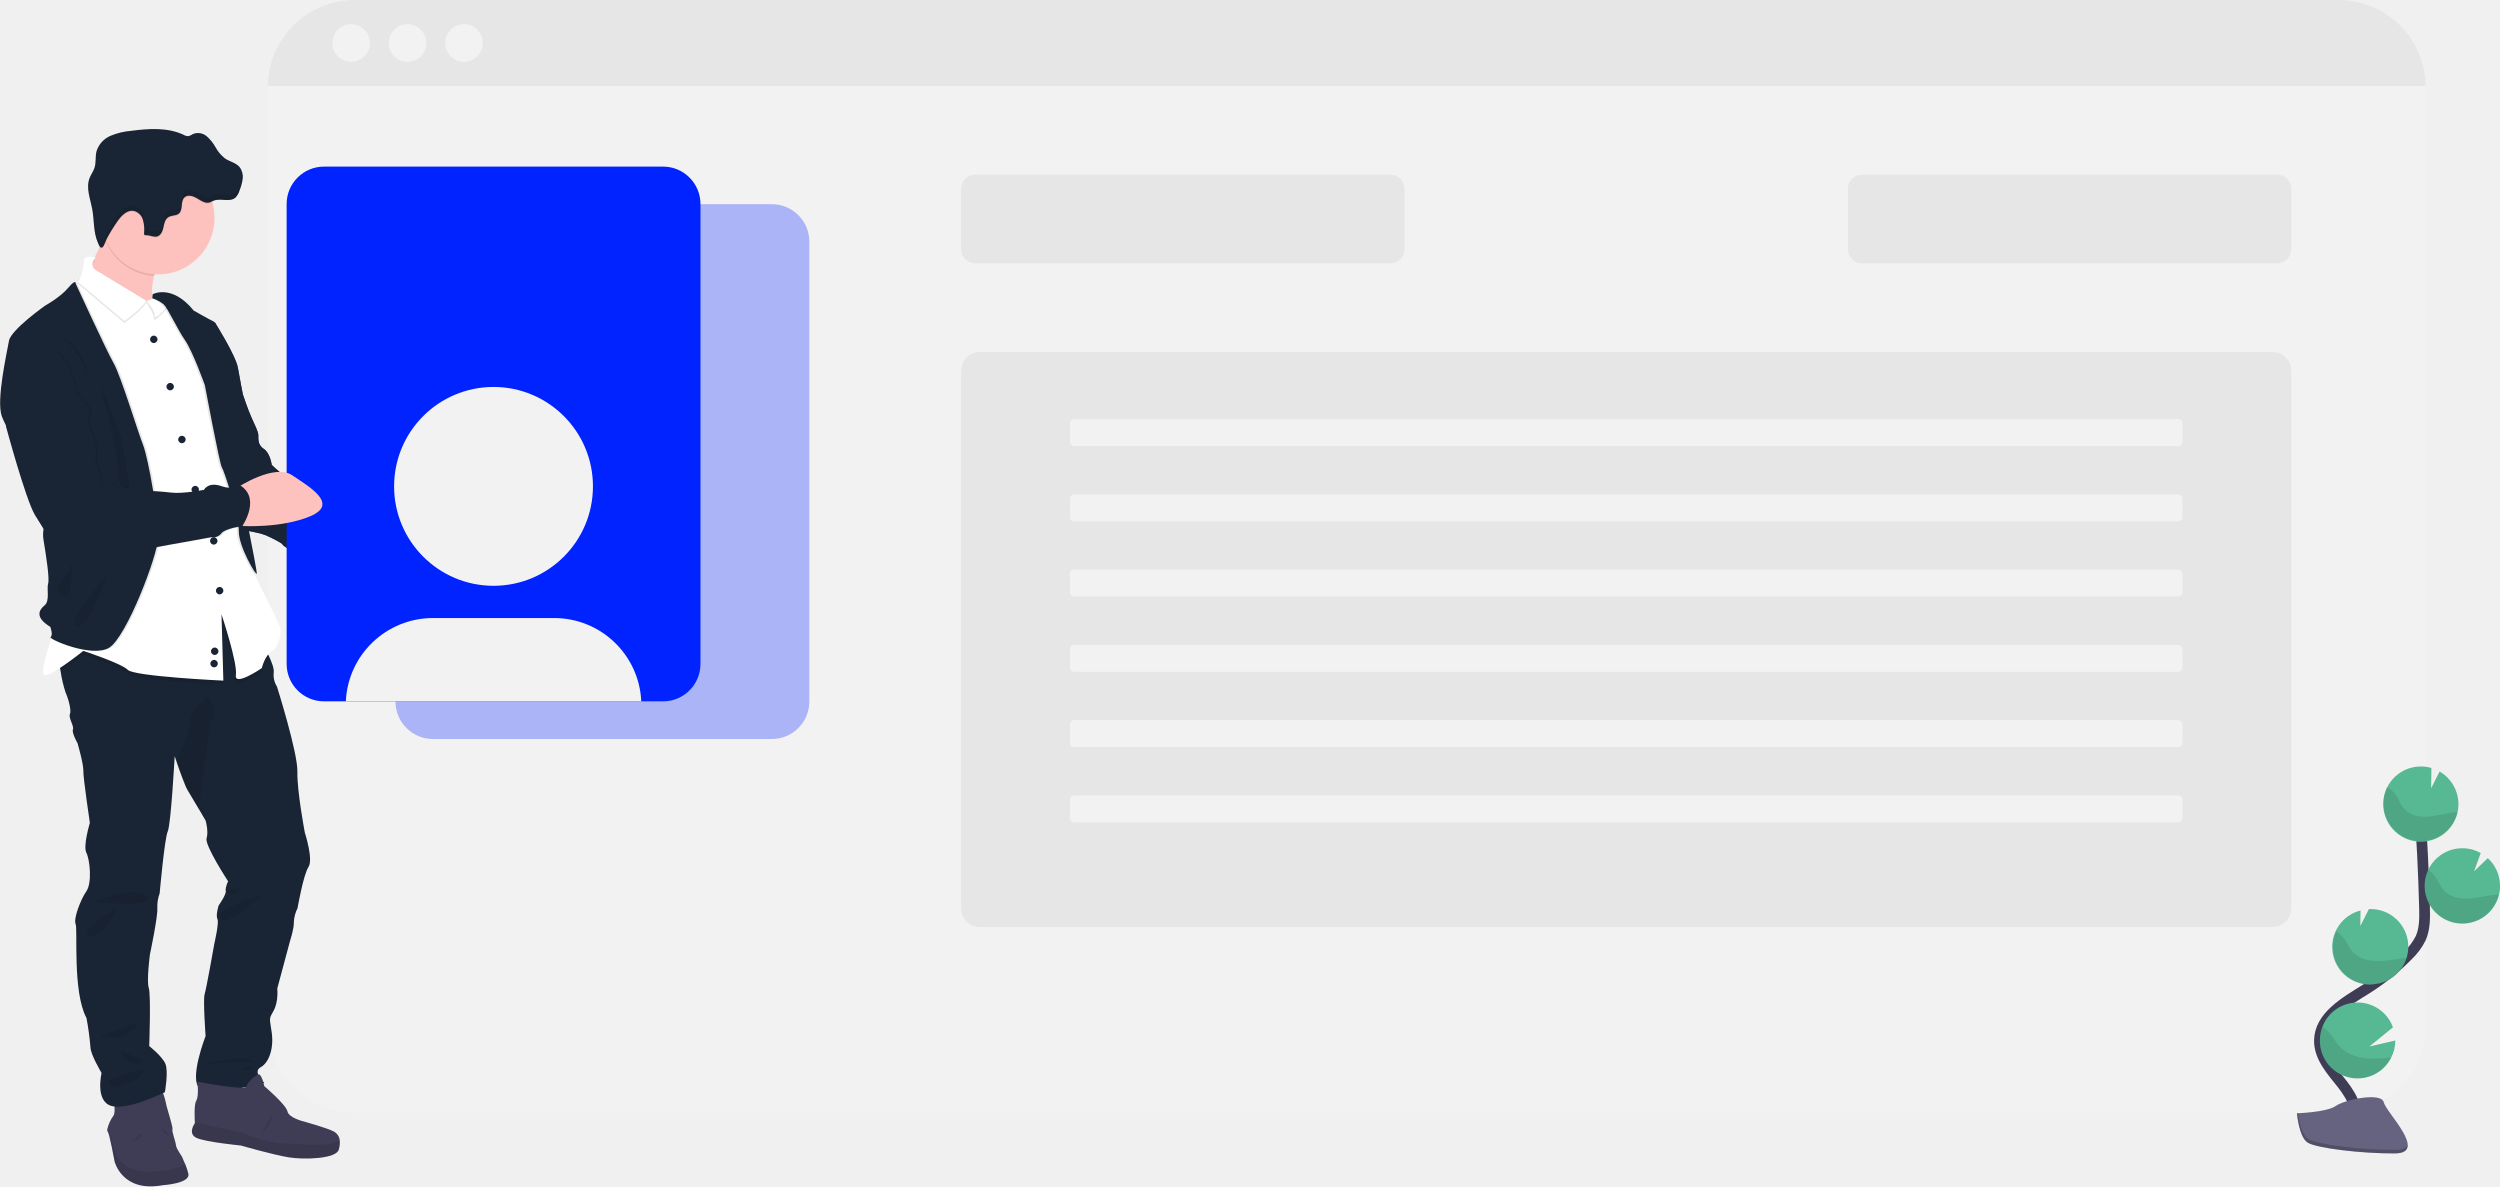
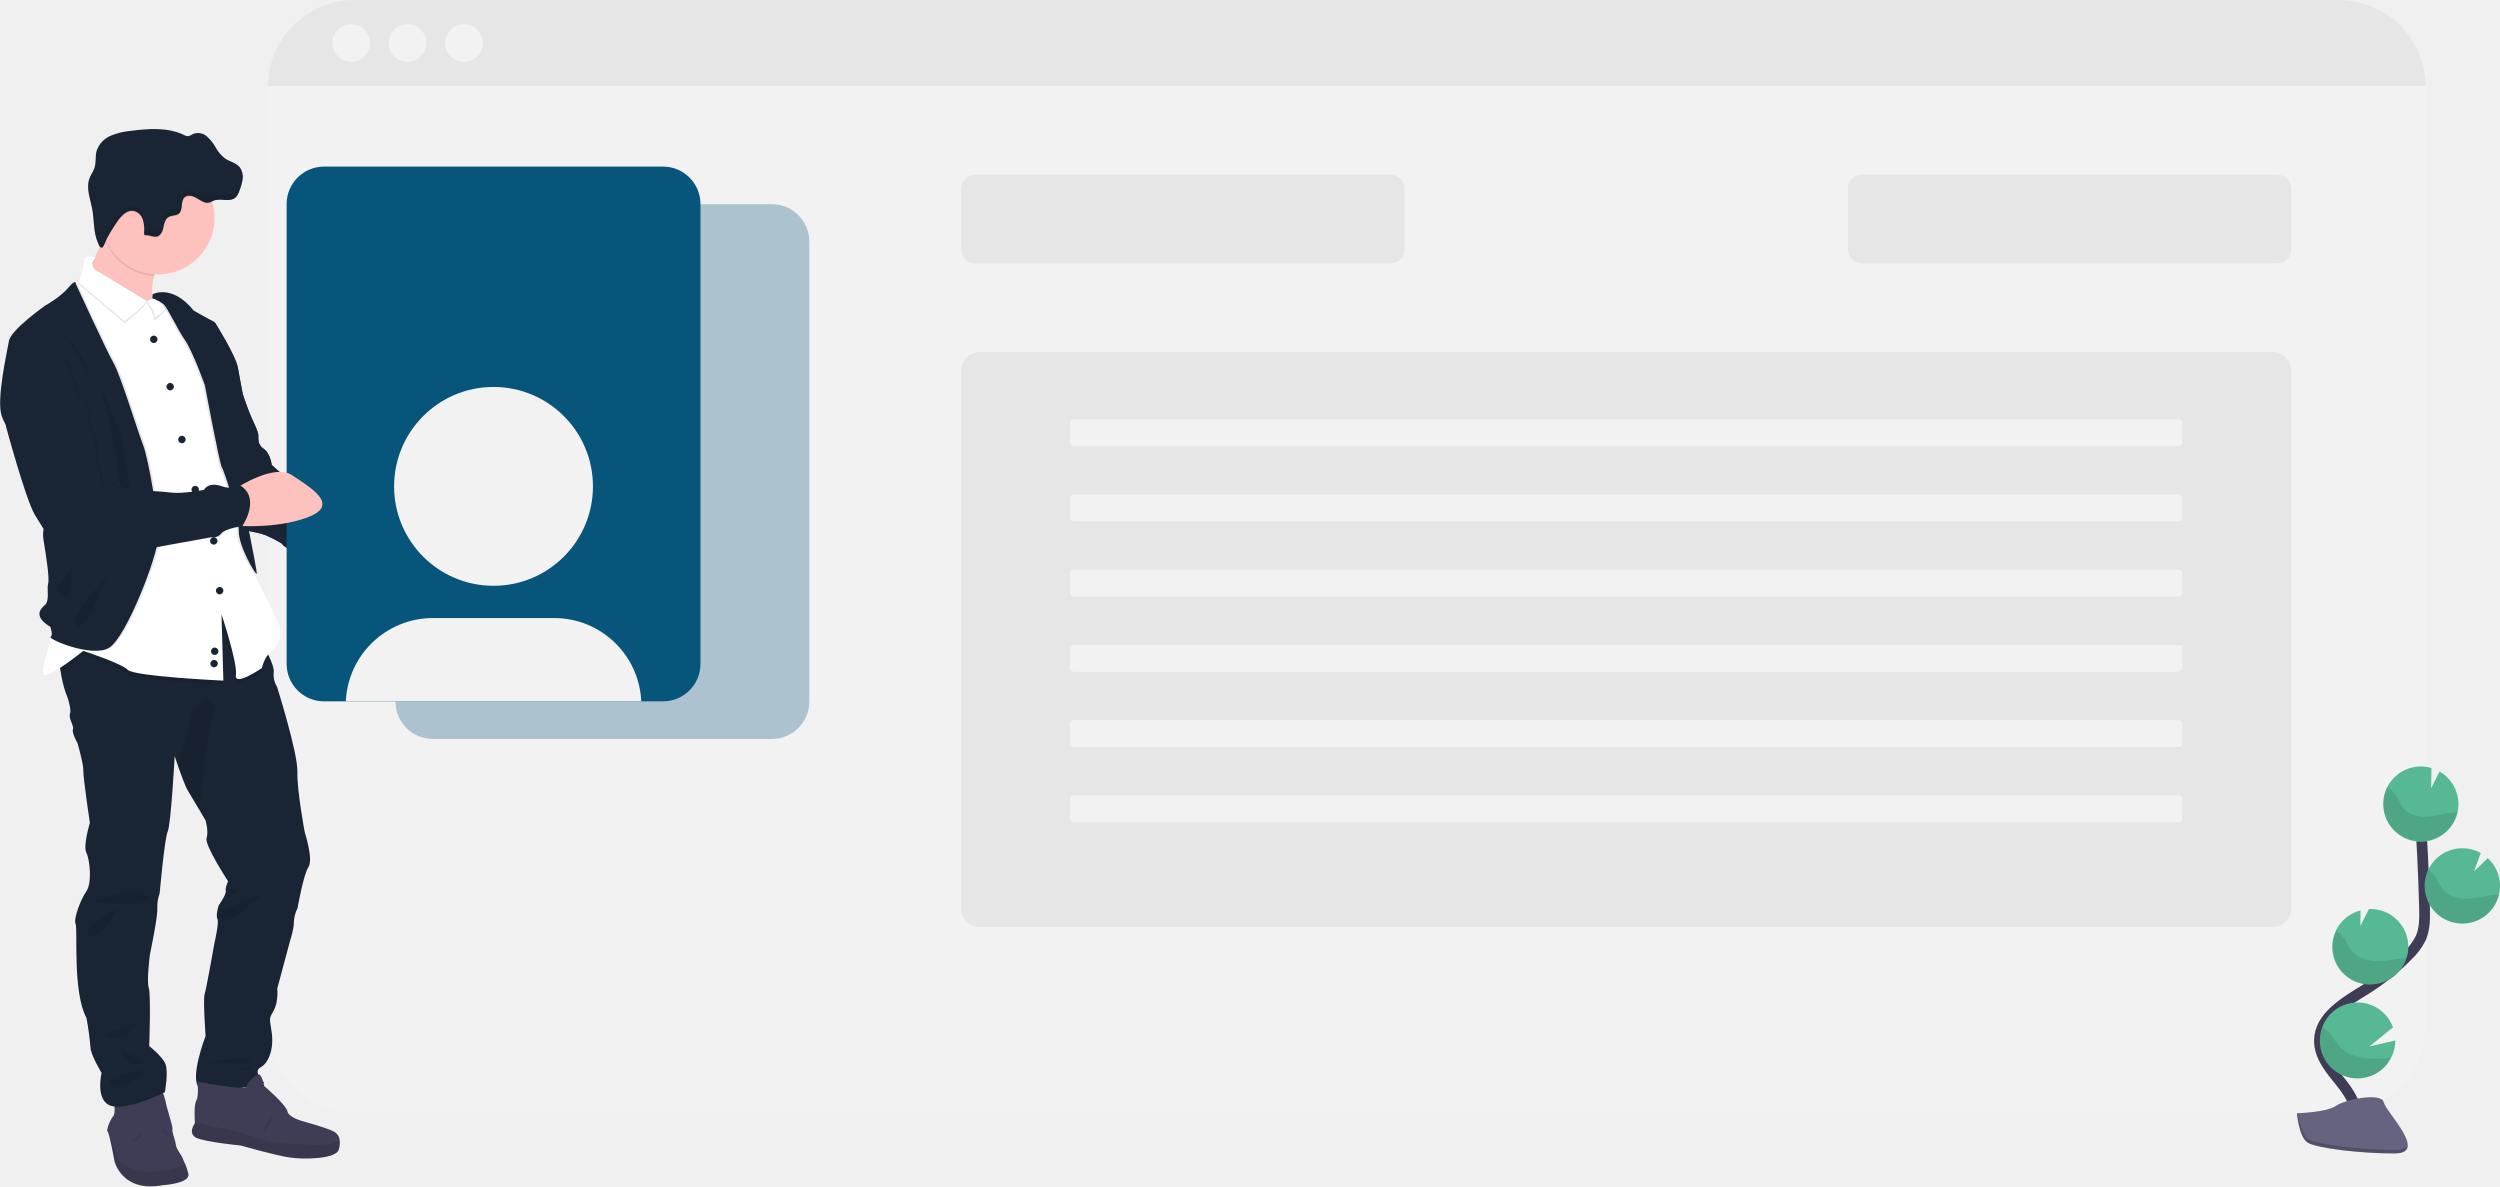
<svg xmlns="http://www.w3.org/2000/svg" id="a504aa27-390a-4e86-8282-4a39073a277e" data-name="Layer 1" width="930.35" height="441.49" viewBox="0 0 930.35 441.49">
  <path d="M1037.49,261.25V610.87a32.38,32.38,0,0,1-32.38,32.38H266.87a32.38,32.38,0,0,1-32.38-32.38V261.25a32.4,32.4,0,0,1,32.38-32h738.24A32.4,32.4,0,0,1,1037.49,261.25Z" transform="translate(-134.82 -229.25)" fill="#f2f2f2" />
-   <path d="M422.07,305.25H295.91A13.92,13.92,0,0,0,282,319.17V490.34a13.92,13.92,0,0,0,13.92,13.91H422.07A13.92,13.92,0,0,0,436,490.34V319.17A13.92,13.92,0,0,0,422.07,305.25Z" transform="translate(-134.82 -229.25)" fill="#0023ff" opacity="0.3" />
+   <path d="M422.07,305.25H295.91A13.92,13.92,0,0,0,282,319.17V490.34a13.92,13.92,0,0,0,13.92,13.91H422.07A13.92,13.92,0,0,0,436,490.34V319.17A13.92,13.92,0,0,0,422.07,305.25Z" transform="translate(-134.82 -229.25)" fill="#07557b" opacity="0.3" />
  <path d="M1037.49,261.25h-803a32.4,32.4,0,0,1,32.38-32h738.24A32.4,32.4,0,0,1,1037.49,261.25Z" transform="translate(-134.82 -229.25)" fill="#e6e6e6" />
  <circle cx="130.67" cy="16" r="7" fill="#f2f2f2" />
  <circle cx="151.67" cy="16" r="7" fill="#f2f2f2" />
  <circle cx="172.67" cy="16" r="7" fill="#f2f2f2" />
  <rect x="357.67" y="65" width="165" height="33" rx="5.24" fill="#e6e6e6" />
  <rect x="687.67" y="65" width="165" height="33" rx="5.24" fill="#e6e6e6" />
  <rect x="357.67" y="131" width="495" height="214" rx="7.01" fill="#e6e6e6" />
  <rect x="398.17" y="156" width="414" height="10" rx="1.52" fill="#f2f2f2" />
  <rect x="398.17" y="184" width="414" height="10" rx="1.52" fill="#f2f2f2" />
  <rect x="398.17" y="212" width="414" height="10" rx="1.52" fill="#f2f2f2" />
  <rect x="398.17" y="240" width="414" height="10" rx="1.52" fill="#f2f2f2" />
  <rect x="398.17" y="268" width="414" height="10" rx="1.52" fill="#f2f2f2" />
  <rect x="398.17" y="296" width="414" height="10" rx="1.52" fill="#f2f2f2" />
  <path d="M291.8,433.65c-5.11,1.94-17,2.16-22.31,2.15-1.6,0-2.6,0-2.6,0l-3.39-6.9,3.39-5.76s3.11-.85,7.24-1.6c6.1-1.1,14.44-2,18.42.51C299.22,426.17,298.47,431.12,291.8,433.65Z" transform="translate(-134.82 -229.25)" fill="#fec2be" />
  <path d="M269.49,435.8c-1.6,0-2.6,0-2.6,0l-3.39-6.9,3.39-5.76s3.11-.85,7.24-1.6C270.78,424,262.72,429.34,269.49,435.8Z" transform="translate(-134.82 -229.25)" opacity="0.1" />
  <path d="M213.34,351.05l1.5-1.73s7.7,12.2,8.51,16.8,1.84,9.89,1.84,9.89,2,6,3.22,8.63,2.42,5.18,2.53,6.33-.46,3.68,2,5.29,3,6,3,6,8.74,8.52,13.34,8.75,17.84,2.53,17.38,4.83,5.52,3.68,7.93,4.25-15.53,7.48-5.06,16.34c0,0-6.67,1.38-7.36,3s-7.71-.92-7.71-.92-1.49-3.56-6.67-3.79-7.82-2.54-7.82-2.88-5.18-3.22-8.06-4-6.67-1.15-6.79-1.95-17.25-74.78-17.25-74.78Z" transform="translate(-134.82 -229.25)" fill="#4c4981" />
  <path d="M213.34,351.05l1.5-1.73s7.7,12.2,8.51,16.8,1.84,9.89,1.84,9.89,2,6,3.22,8.63,2.42,5.18,2.53,6.33-.46,3.68,2,5.29,3,6,3,6,8.74,8.52,13.34,8.75,17.84,2.53,17.38,4.83,5.52,3.68,7.93,4.25-15.53,7.48-5.06,16.34c0,0-6.67,1.38-7.36,3s-7.71-.92-7.71-.92-1.49-3.56-6.67-3.79-7.82-2.54-7.82-2.88-5.18-3.22-8.06-4-6.67-1.15-6.79-1.95-17.25-74.78-17.25-74.78Z" transform="translate(-134.82 -229.25)" fill="#192534" />
  <path d="M195.42,670.3c-15.18,2.85-17.95-8.8-17.95-8.8s-1.89-10.36-2.58-11.13a1.24,1.24,0,0,1-.12-1h0A13.45,13.45,0,0,1,177,644.5c.95-1.12.17-5.78.17-5.78l17.6-4.49a27.18,27.18,0,0,1,1.73,5.18c.17,1.64,2.76,9.06,2.5,10.09s1.12,4.23,1.29,5.87,2.33,4.06,2.51,4.92a20.37,20.37,0,0,0,1,2.27,23.33,23.33,0,0,1,1.12,3.51C205.69,669.69,195.42,670.3,195.42,670.3Z" transform="translate(-134.82 -229.25)" fill="#3f3d56" />
  <path d="M195.42,670.3c-15.18,2.85-17.95-8.8-17.95-8.8s-1.89-10.36-2.58-11.13a1.24,1.24,0,0,1-.12-1l3.65,10.48s3,6.3,14.24,5.35c6.38-.54,9.53-1.72,11.05-2.65a23.33,23.33,0,0,1,1.12,3.51C205.69,669.69,195.42,670.3,195.42,670.3Z" transform="translate(-134.82 -229.25)" opacity="0.1" />
  <path d="M183.6,653.9s3.8.09,4.06-3Z" transform="translate(-134.82 -229.25)" opacity="0.1" />
  <path d="M249.61,551.92c-1.9,2.84-4.06,15.27-4.06,15.27a13,13,0,0,0-1.38,5.26c.09,2.42-1.38,6.82-1.38,6.82L238,597.13s.52,4.75-1.29,8.11-1.64,2.33-.78,8.2-1,11.3-4.14,13,1.38,5.78,1.38,5.78-19.85,5.35-24,2.07,2.16-19.5,2.16-19.5-1-13.64-.35-15.62,3.63-18.9,3.63-18.9,1.81-7.68,1.12-9,.43-5,.43-5,2.93-4.15,2.67-5.44.87-3.62.87-3.62-8.8-13.46-8-16-.34-6.55-.34-6.55-1.11-1.91-2.45-4.19c-1.64-2.8-3.62-6.16-4.28-7.2-.85-1.34-2.89-7-4-10.26-.48-1.39-.8-2.34-.8-2.34s-1.39,25.37-2.59,28-3,23-3,23a14.41,14.41,0,0,0-.87,5.7c.18,3.19-2.76,17.08-2.76,17.08s-1.29,9.84-.43,12.43.17,21.65.17,21.65,4.75,3.71,6,6.56-.17,10.61-.17,10.61-13.81,6.91-19.94,5.1-3.62-12.26-3.62-12.26-4.14-6.9-4.14-9.57a108.36,108.36,0,0,0-1.47-10.88c-5.26-9.66-3.19-33.13-4.05-35s1.81-9,4-12.16,1.3-11.82,0-14.33,1.3-11.13,1.3-11.13-2.5-16.74-2.42-19.33-2.15-10.26-2.15-10.26-2.25-4-1.73-5.18-1.73-4.31-1.12-5.69-.52-5.61-1.64-8.12a48.29,48.29,0,0,1-1.84-7.94c-.53-3-.92-5.6-.92-5.6l14.24-11.48L206,452.6l13.38-4.31,13,20.53s1.34,2.15,2.53,4.63c1,2.13,1.94,4.51,1.78,6a8.29,8.29,0,0,0,1.21,5.35s7.77,24.59,7.59,31.66,2.76,22.61,2.76,22.61S251.51,549.07,249.61,551.92Z" transform="translate(-134.82 -229.25)" fill="#192534" />
  <path d="M197.05,351.91c-.55-.23-38.09-15.73-32.92-18.81,3.07-1.83,6.85-9.58,9.43-15.65,1.81-4.23,3-7.65,3-7.65s30.13-5.35,19.35,13.12a34,34,0,0,0-3.8,9.09C189.06,344.59,196.79,351.68,197.05,351.91Z" transform="translate(-134.82 -229.25)" fill="#fec2be" />
  <path d="M195.94,322.92a34,34,0,0,0-3.8,9.09,21,21,0,0,1-17.79-12.5,20.38,20.38,0,0,1-.79-2.06c1.81-4.23,3-7.65,3-7.65S206.72,304.45,195.94,322.92Z" transform="translate(-134.82 -229.25)" opacity="0.1" />
  <path d="M214.66,310.32a21.05,21.05,0,0,1-40.31,8.5,20.81,20.81,0,0,1-1.79-8.5,21.05,21.05,0,0,1,41.28-5.83A20.79,20.79,0,0,1,214.66,310.32Z" transform="translate(-134.82 -229.25)" fill="#fec2be" />
  <path d="M235,473.45c-2.2,2-3.05,5.82-3.05,5.82s-10.35,7.07-9.66,2.58-5.35-22.6-5.35-22.6l.69,24.67s-33.14-1.55-35.55-4-16.57-7.08-16.57-7.08-4.33,3.48-8.31,6.12c-.53-3-.92-5.6-.92-5.6l14.24-11.48L206,452.6l13.38-4.31,13,20.53S233.78,471,235,473.45Z" transform="translate(-134.82 -229.25)" opacity="0.1" />
  <path d="M236.06,471.5c-2.76,1.73-3.8,6.38-3.8,6.38s-10.35,7.08-9.66,2.59-5.35-22.6-5.35-22.6l.69,24.67s-33.13-1.55-35.55-4-16.56-7.07-16.56-7.07-12.26,9.84-14.5,9,4-17.6,4-17.6l6.38-98s-1.72-29.16.87-30.2a3.59,3.59,0,0,0,1.08-.68c1.71-1.53,2.22-4.64,2.37-7.26.17-3.1,4.31-1.55,4.31-1.55l-2.41,3.11,21.38,13,.19.11a24.43,24.43,0,0,1,2.57-1.16c1.89-.73,4.41-1.42,6.06-.74a5.88,5.88,0,0,1,2.26,2,25.56,25.56,0,0,1,2.91,5.9L211,360.54s4,17.43,4,18.12,1.21,16.56,2.59,18.29,2.76,10.35,2.24,12.94.86,12.26.86,12.26c5.7,4.65,8.63,20.53,8.63,20.53s9,17.78,9.66,19.85S238.82,469.77,236.06,471.5Z" transform="translate(-134.82 -229.25)" fill="#fff" />
  <path d="M189.28,342c-2.1,3.11-8.15,7.48-8.15,7.48l-17.5-14.78c1.71-1.53,2.22-4.64,2.37-7.25.17-3.11,4.31-1.56,4.31-1.56l-.5.65a2.78,2.78,0,0,0,.75,4.08Z" transform="translate(-134.82 -229.25)" opacity="0.1" />
  <path d="M189.28,341.27c-2.1,3.11-8.15,7.47-8.15,7.47L163.63,334c1.71-1.53,2.22-4.64,2.37-7.26.17-3.1,4.31-1.55,4.31-1.55l-.5.65a2.78,2.78,0,0,0,.75,4.08Z" transform="translate(-134.82 -229.25)" fill="#fff" />
  <path d="M197.37,343.6c-2.26,2.7-5.46,5.76-5.31,4.23s-1.91-4.93-3.23-6.45a9.52,9.52,0,0,1,6.27.18A5.68,5.68,0,0,1,197.37,343.6Z" transform="translate(-134.82 -229.25)" opacity="0.1" />
  <path d="M197.71,342.56c-2.26,2.7-5.46,5.77-5.31,4.23s-1.7-4-3-5.54c1.89-.73,4.41-1.41,6.06-.73A5.81,5.81,0,0,1,197.71,342.56Z" transform="translate(-134.82 -229.25)" fill="#fff" />
  <circle cx="57.23" cy="126.28" r="1.38" fill="#192534" />
  <circle cx="67.7" cy="163.56" r="1.38" fill="#192534" />
  <circle cx="79.55" cy="201.29" r="1.38" fill="#192534" />
  <circle cx="79.9" cy="242.36" r="1.38" fill="#192534" />
  <circle cx="63.33" cy="143.88" r="1.38" fill="#192534" />
  <circle cx="72.65" cy="182.19" r="1.38" fill="#192534" />
  <circle cx="81.74" cy="219.81" r="1.38" fill="#192534" />
  <circle cx="79.67" cy="246.96" r="1.38" fill="#192534" />
  <path d="M163.64,334.83s.23-2.08-2.76,1.49-8.63,6.67-8.63,6.67-12.77,9-13.46,13.12-4.83,22.09-2.65,28.07S155,418.81,155,418.81s-4.37,5.18-3.33,11.27,2.3,14.5,1.72,16.34.69,6.44-1.26,8.05-4,4.37,2.07,8.06c0,0,1.15,3.1.11,3.79s15.3,7.83,21.74,4,18.07-34.17,18.3-41-3.57-29.22-5.64-34.51-8.28-25.89-10.93-30.49S163.64,334.83,163.64,334.83Z" transform="translate(-134.82 -229.25)" opacity="0.1" />
  <path d="M163,334.83s.23-2.08-2.76,1.49-8.63,6.67-8.63,6.67-12.77,9-13.46,13.12-4.83,22.09-2.65,28.07,18.87,34.63,18.87,34.63S150,424,151,430.08s2.31,14.5,1.73,16.34.69,6.44-1.26,8.05-4,4.37,2.07,8.06c0,0,1.15,3.1.11,3.79s15.3,7.83,21.74,4,18.07-34.17,18.3-41-3.57-29.22-5.64-34.51S179.75,369,177.1,364.39,163,334.83,163,334.83Z" transform="translate(-134.82 -229.25)" fill="#192534" />
  <path d="M158.35,354.38s9.89,10.93,9.55,18.18C167.9,372.56,168,360.83,158.35,354.38Z" transform="translate(-134.82 -229.25)" opacity="0.1" />
  <path d="M172,372.33c0,.35,6.67,25.2,6.33,28.3s1.95,12.31,1.95,12.31l3.11-.8s-2.42-12.77-2.88-17.49S172,372.33,172,372.33Z" transform="translate(-134.82 -229.25)" opacity="0.1" />
  <path d="M174.68,443.2c-.23.34-15.76,17.95-11.39,19.21S174.68,443.2,174.68,443.2Z" transform="translate(-134.82 -229.25)" opacity="0.1" />
  <path d="M161.91,438.71c-.34.23-6.21,12.66-6.9,9.32s5.06,9.09,6-.11Z" transform="translate(-134.82 -229.25)" opacity="0.1" />
  <path d="M191.74,338.74s6.41-3.91,14.47,6.09c0,0,5.86,3.34,7.59,4.15s3.68,22.2,3.68,22.2,3.8,9.2,2.76,14.5,3,23.46,3,23.46,6.68,32.68,6.45,33.6S222.89,432.5,223,427s-5.52-22.78-6.32-23.82-6.33-30.6-6.33-30.6S205.86,360,203,355.88s-6.45-12-7.94-13.35a15.2,15.2,0,0,0-3.57-2.3Z" transform="translate(-134.82 -229.25)" opacity="0.1" />
  <path d="M191.65,338.74s7.19-3.91,15.25,6.09c0,0,5.86,3.34,7.59,4.15s3.68,22.2,3.68,22.2,3.8,9.2,2.76,14.5,3,23.46,3,23.46,6.68,32.68,6.45,33.6-6.79-10.24-6.68-15.76-5.52-22.78-6.32-23.82-6.33-30.6-6.33-30.6-4.49-12.54-7.36-16.68-6.45-12-7.94-13.35a14.23,14.23,0,0,0-4.26-2.3Z" transform="translate(-134.82 -229.25)" fill="#192534" />
  <path d="M213.71,497.21c-2,4.38-3.71,26.37-4.86,33.35-1.64-2.8-3.62-6.16-4.28-7.2-.85-1.34-2.89-7-4-10.26,1.3-3.16,4.89-12.22,4.89-15.54,0-4.06,6.56-9.15,6.56-9.15A7.61,7.61,0,0,1,213.71,497.21Z" transform="translate(-134.82 -229.25)" opacity="0.1" />
  <path d="M169.71,564.77s15.18-6.47,19.67-1.9S169.71,564.77,169.71,564.77Z" transform="translate(-134.82 -229.25)" opacity="0.1" />
  <path d="M178.25,567.36s-15.36,8.63-10.09,10.1S178.25,567.36,178.25,567.36Z" transform="translate(-134.82 -229.25)" opacity="0.1" />
  <path d="M224.15,559.85s-6.55.44-4.05,1.73S224.15,559.85,224.15,559.85Z" transform="translate(-134.82 -229.25)" opacity="0.1" />
  <path d="M232.35,561.84c-.09.43-19.07,6.56-15.36,9.32S232.35,561.84,232.35,561.84Z" transform="translate(-134.82 -229.25)" opacity="0.1" />
  <path d="M172,614.65c2.85-.44,18.73-7.77,12.51-2.51A12.37,12.37,0,0,1,172,614.65Z" transform="translate(-134.82 -229.25)" opacity="0.1" />
  <path d="M179.8,620.43s1.38,5.35,6.65,4.66S179.8,620.43,179.8,620.43Z" transform="translate(-134.82 -229.25)" opacity="0.1" />
  <path d="M175.4,631.3c.95-.26,12.26-5.44,12.51-3s-10.78,6.64-11.64,5.35A4.62,4.62,0,0,1,175.4,631.3Z" transform="translate(-134.82 -229.25)" opacity="0.1" />
  <path d="M212,625.09c1.38-.09,14.32-4.23,16.91-.52Z" transform="translate(-134.82 -229.25)" opacity="0.1" />
  <path d="M223.72,627.5s2.25-2,4.49-1S223.72,627.5,223.72,627.5Z" transform="translate(-134.82 -229.25)" opacity="0.1" />
  <path d="M195.08,648.9a3.86,3.86,0,0,0,2.93,3Z" transform="translate(-134.82 -229.25)" opacity="0.1" />
  <path d="M260.91,657c-.86,3.54-12.94,3.88-18.72,2.93s-17.78-4.4-17.78-4.4-12.59-1.2-16.3-2.76-.78-5.52-.78-5.52l0-.37c-.09-1.44-.34-6.68.55-8.09,1-1.63.43-7,.43-7s17.86,3.45,18.2,1.81,3.11-4,4.4-4.49,2.25,4.32,2.25,4.32,8.11,6.9,8.63,9.4,6.21,3.8,6.21,3.8,8.63,2.41,10.87,3.62a4.19,4.19,0,0,1,2.38,3.35A9.32,9.32,0,0,1,260.91,657Z" transform="translate(-134.82 -229.25)" fill="#3f3d56" />
  <path d="M260.91,657c-.86,3.54-12.94,3.88-18.72,2.93s-17.78-4.4-17.78-4.4-12.59-1.2-16.3-2.76-.78-5.52-.78-5.52l0-.37,18.06,4s8.89,3.8,14.58,3.8c5,0,16.11,2,21.28-1A9.32,9.32,0,0,1,260.91,657Z" transform="translate(-134.82 -229.25)" opacity="0.1" />
  <path d="M236.49,643.38s-.86,5.69-4.31,7.59Z" transform="translate(-134.82 -229.25)" opacity="0.1" />
  <path d="M213.84,304.49a6.11,6.11,0,0,1-1,.43c-1.62.43-3.2-.66-4.64-1.53s-3.42-1.52-4.67-.39c-1.62,1.47-.44,4.63-2.11,6.05-1.06.9-2.74.59-3.92,1.33s-1.53,2.36-1.83,3.76-.89,3-2.26,3.41-2.65-.49-4-.44c-.28,0-.6.05-.79-.16a.83.83,0,0,1-.14-.62,13.26,13.26,0,0,0-.43-5,4.8,4.8,0,0,0-3.51-3.29c-2.42-.37-4.46,1.75-5.89,3.75a61.53,61.53,0,0,0-4.08,6.57,4.15,4.15,0,0,0-.2.45,20.81,20.81,0,0,1-1.79-8.5,21.05,21.05,0,0,1,41.28-5.83Z" transform="translate(-134.82 -229.25)" opacity="0.1" />
  <path d="M178.63,311.45c1.43-2,3.46-4.11,5.89-3.74A4.74,4.74,0,0,1,188,311a13.08,13.08,0,0,1,.44,5,.85.85,0,0,0,.14.63c.19.2.51.17.79.16,1.35,0,2.7.83,4,.44s2-2,2.27-3.41.61-3,1.83-3.76,2.85-.43,3.92-1.34c1.66-1.42.49-4.57,2.11-6.05,1.25-1.12,3.24-.48,4.67.39s3,2,4.64,1.53a15.42,15.42,0,0,0,1.57-.67c2.56-1,5.88.68,8-1.07a6.07,6.07,0,0,0,1.59-2.76,17.35,17.35,0,0,0,1.17-4.4,5.91,5.91,0,0,0-1.17-4.28c-1.37-1.62-3.68-2-5.43-3.21a13.32,13.32,0,0,1-3.47-4.09,15.28,15.28,0,0,0-3.37-4.19,4.94,4.94,0,0,0-5.07-.79,5.47,5.47,0,0,1-1.66.78,3.39,3.39,0,0,1-1.83-.5c-6-2.82-12.95-2.32-19.51-1.48a25.54,25.54,0,0,0-7.69,1.86,9.23,9.23,0,0,0-5.18,5.68c-.54,2-.13,4.23-.77,6.22-.44,1.36-1.34,2.52-1.85,3.85-1.39,3.64.28,7.64,1,11.47.77,4.19.38,8.72,2.16,12.68.35.78.74,2.14,1.62,1.63.65-.38,1.28-2.59,1.65-3.28A62.55,62.55,0,0,1,178.63,311.45Z" transform="translate(-134.82 -229.25)" fill="#192534" />
  <path d="M140.75,378.89l-3.11,8.86s7.36,27.38,10.81,33.13S157,434,157,434a31.57,31.57,0,0,0,18.4,2.31c9.9-2,38.77-7.14,38.77-7.14a3.85,3.85,0,0,0,3.69-1.38c1.26-1.84,7.82-2.76,7.82-2.76s7.59-11-1.73-15.64c0,0-1.15,2.53-6.09.8s-6.45,1.38-6.45,1.38-8,1.61-12.54,1-15.64-.81-16.79-1.73A1.47,1.47,0,0,0,180,411a12.68,12.68,0,0,1-3.69-2.08c-.92-1-2.18,1.16-2.18,1.16s-1.61-.93-1.15-2.08-1.5-5.52-1.5-5.52a11.12,11.12,0,0,1-.34-5.17c.57-2.31-2.88-10.59-2.88-10.59a14.71,14.71,0,0,1,.46-4.14c.58-2.07-4.37-6.21-4.37-6.21s-4.83-23.47-15.07-15.76S140.75,378.89,140.75,378.89Z" transform="translate(-134.82 -229.25)" opacity="0.1" />
  <path d="M214.84,415.93c-.12.81-2.65,4-1.73,4.6s2.42.23,1,2.08-1.26,4.6-.34,4.25,2.42-4.48,2.42-6.1A18.09,18.09,0,0,0,214.84,415.93Z" transform="translate(-134.82 -229.25)" opacity="0.1" />
  <g opacity="0.1">
    <path d="M188,309a4.78,4.78,0,0,0-3.5-3.28c-2.43-.37-4.46,1.75-5.89,3.75a61.53,61.53,0,0,0-4.08,6.57c-.37.69-1,2.89-1.65,3.27-.88.52-1.27-.85-1.62-1.63-1.78-3.95-1.39-8.49-2.16-12.68a71.57,71.57,0,0,1-1.48-7.39c-.27,3,.91,6.17,1.48,9.23.77,4.19.38,8.73,2.16,12.69.35.77.74,2.14,1.62,1.62.65-.38,1.28-2.58,1.65-3.27a61.53,61.53,0,0,1,4.08-6.57c1.43-2,3.46-4.12,5.89-3.75a4.78,4.78,0,0,1,3.5,3.28,9.17,9.17,0,0,1,.47,2.59A12,12,0,0,0,188,309Z" transform="translate(-134.82 -229.25)" />
    <path d="M224,298.11a6.07,6.07,0,0,1-1.59,2.76c-2.1,1.76-5.42.1-8,1.08a15.34,15.34,0,0,1-1.57.66c-1.62.44-3.2-.65-4.64-1.52s-3.42-1.52-4.67-.39c-1.62,1.47-.44,4.62-2.11,6.05-1.07.9-2.74.59-3.92,1.33s-1.53,2.36-1.83,3.76-.89,3-2.27,3.41-2.64-.49-4-.44c-.28,0-.6.05-.79-.16a.59.59,0,0,1-.1-.17c0,.46,0,.93,0,1.39a.83.83,0,0,0,.14.62c.19.21.51.17.79.16,1.35,0,2.7.83,4,.44s2-2,2.27-3.4.61-3,1.83-3.77,2.85-.43,3.92-1.33c1.67-1.42.49-4.58,2.11-6,1.25-1.13,3.24-.48,4.67.39s3,2,4.64,1.53c.55-.15,1-.47,1.57-.67,2.56-1,5.88.68,8-1.08A6.07,6.07,0,0,0,224,300a17.39,17.39,0,0,0,1.17-4.39,7.21,7.21,0,0,0,0-1.54A17.89,17.89,0,0,1,224,298.11Z" transform="translate(-134.82 -229.25)" />
  </g>
-   <rect x="106.67" y="62" width="154" height="199" rx="13.92" fill="#0023ff" />
+   <rect x="106.67" y="62" width="154" height="199" rx="13.92" fill="#07557b" />
  <circle cx="183.66" cy="181" r="37" fill="#f2f2f2" />
  <path d="M373.46,490.25H263.52a32.45,32.45,0,0,1,32.41-31h45.12A32.45,32.45,0,0,1,373.46,490.25Z" transform="translate(-134.82 -229.25)" fill="#f2f2f2" />
  <path d="M223.23,410.64s13.69-9,20.31-4.54,17.43,10.7,6.79,15.24S225,425,225,425Z" transform="translate(-134.82 -229.25)" fill="#fec2be" />
  <path d="M140.06,378.89,137,387.75s7.36,27.38,10.81,33.13S156.28,434,156.28,434a31.57,31.57,0,0,0,18.4,2.31c9.9-2,38.77-7.14,38.77-7.14a3.85,3.85,0,0,0,3.69-1.38C218.4,425.94,225,425,225,425s7.59-11-1.73-15.64c0,0-1.15,2.53-6.09.8s-6.45,1.38-6.45,1.38-8.05,1.61-12.54,1-15.64-.81-16.79-1.73a1.47,1.47,0,0,0-2.07.12,12.68,12.68,0,0,1-3.69-2.08c-.92-1-2.18,1.16-2.18,1.16s-1.61-.93-1.15-2.08-1.5-5.52-1.5-5.52a11.12,11.12,0,0,1-.34-5.17c.57-2.31-2.88-10.59-2.88-10.59a14.71,14.71,0,0,1,.46-4.14c.58-2.07-4.37-6.21-4.37-6.21s-4.83-23.47-15.07-15.76S140.06,378.89,140.06,378.89Z" transform="translate(-134.82 -229.25)" fill="#192534" />
  <path d="M1010.77,649.89c3-5.51-.4-12.27-4.28-17.18s-8.61-10-8.51-16.29c.14-9,9.7-14.31,17.33-19.08a85.2,85.2,0,0,0,15.56-12.51,23,23,0,0,0,4.78-6.41c1.58-3.51,1.53-7.52,1.43-11.37q-.49-19.26-1.9-38.49" transform="translate(-134.82 -229.25)" fill="none" stroke="#3f3d56" stroke-miterlimit="10" stroke-width="4" />
  <path d="M1049.69,527.86a14,14,0,0,0-7-11.5l-3.14,6.22.09-7.53a13.86,13.86,0,0,0-4.62-.55,14,14,0,1,0,14.68,13.36Z" transform="translate(-134.82 -229.25)" fill="#57b894" />
  <path d="M1024.66,622.85a14,14,0,0,1-26.5-5.75,13.87,13.87,0,0,1,.91-5.7,14,14,0,0,1,26.27.15l-8.77,7.14,9.64-2.24A13.81,13.81,0,0,1,1024.66,622.85Z" transform="translate(-134.82 -229.25)" fill="#57b894" />
  <path d="M1017.73,595.6a14,14,0,0,1-4.46-27.53l-.07,5.78,3.18-6.29h0a14,14,0,1,1,1.31,28Z" transform="translate(-134.82 -229.25)" fill="#57b894" />
  <path d="M1051.8,572.93a14,14,0,1,1-1.32-28,13.88,13.88,0,0,1,7.52,1.78l-2.48,6.79,5.11-4.9a14,14,0,0,1,4.53,9.69,13.4,13.4,0,0,1-.36,3.87A14,14,0,0,1,1051.8,572.93Z" transform="translate(-134.82 -229.25)" fill="#57b894" />
  <path d="M1047.8,531.6c-3.24.36-6.39,1.36-9.64,1.57s-6.82-.58-8.88-3.11c-1.11-1.36-1.66-3.08-2.59-4.57a10.06,10.06,0,0,0-3.54-3.32,14,14,0,1,0,26.24,9.31C1048.86,531.51,1048.33,531.54,1047.8,531.6Z" transform="translate(-134.82 -229.25)" opacity="0.1" />
  <path d="M1051.8,572.93a14,14,0,0,1-13.35-20,10.27,10.27,0,0,1,2.82,2.83c1,1.5,1.6,3.25,2.78,4.63,2.19,2.57,5.92,3.42,9.31,3.26s6.65-1.12,10-1.43c.47,0,.94-.07,1.41-.08A14,14,0,0,1,1051.8,572.93Z" transform="translate(-134.82 -229.25)" opacity="0.1" />
  <path d="M1017.73,595.6a14,14,0,0,1-13.47-19.76,11.24,11.24,0,0,1,3,2.86c1.09,1.53,1.77,3.31,3,4.73,2.36,2.63,6.34,3.56,9.93,3.48s6.82-.93,10.28-1.2A14,14,0,0,1,1017.73,595.6Z" transform="translate(-134.82 -229.25)" opacity="0.1" />
  <path d="M1024.66,622.85a14,14,0,0,1-26.5-5.75,13.87,13.87,0,0,1,.91-5.7,14.06,14.06,0,0,1,3.08,2.75c1.33,1.63,2.21,3.47,3.76,5,2.87,2.81,7.5,4,11.62,4.08A60.15,60.15,0,0,0,1024.66,622.85Z" transform="translate(-134.82 -229.25)" opacity="0.1" />
  <path d="M989.61,643.54s11.08-.34,14.41-2.71,17-5.22,17.87-1.41,16.65,19,4.14,19.06-29.06-1.94-32.39-4S989.61,643.54,989.61,643.54Z" transform="translate(-134.82 -229.25)" fill="#656380" />
  <path d="M1026.26,657.16c-12.51.1-29.06-1.95-32.4-4-2.53-1.55-3.54-7.09-3.88-9.65h-.37s.7,8.94,4,11,19.89,4.08,32.39,4c3.61,0,4.86-1.31,4.79-3.21C1030.32,656.42,1028.94,657.14,1026.26,657.16Z" transform="translate(-134.82 -229.25)" opacity="0.2" />
</svg>
